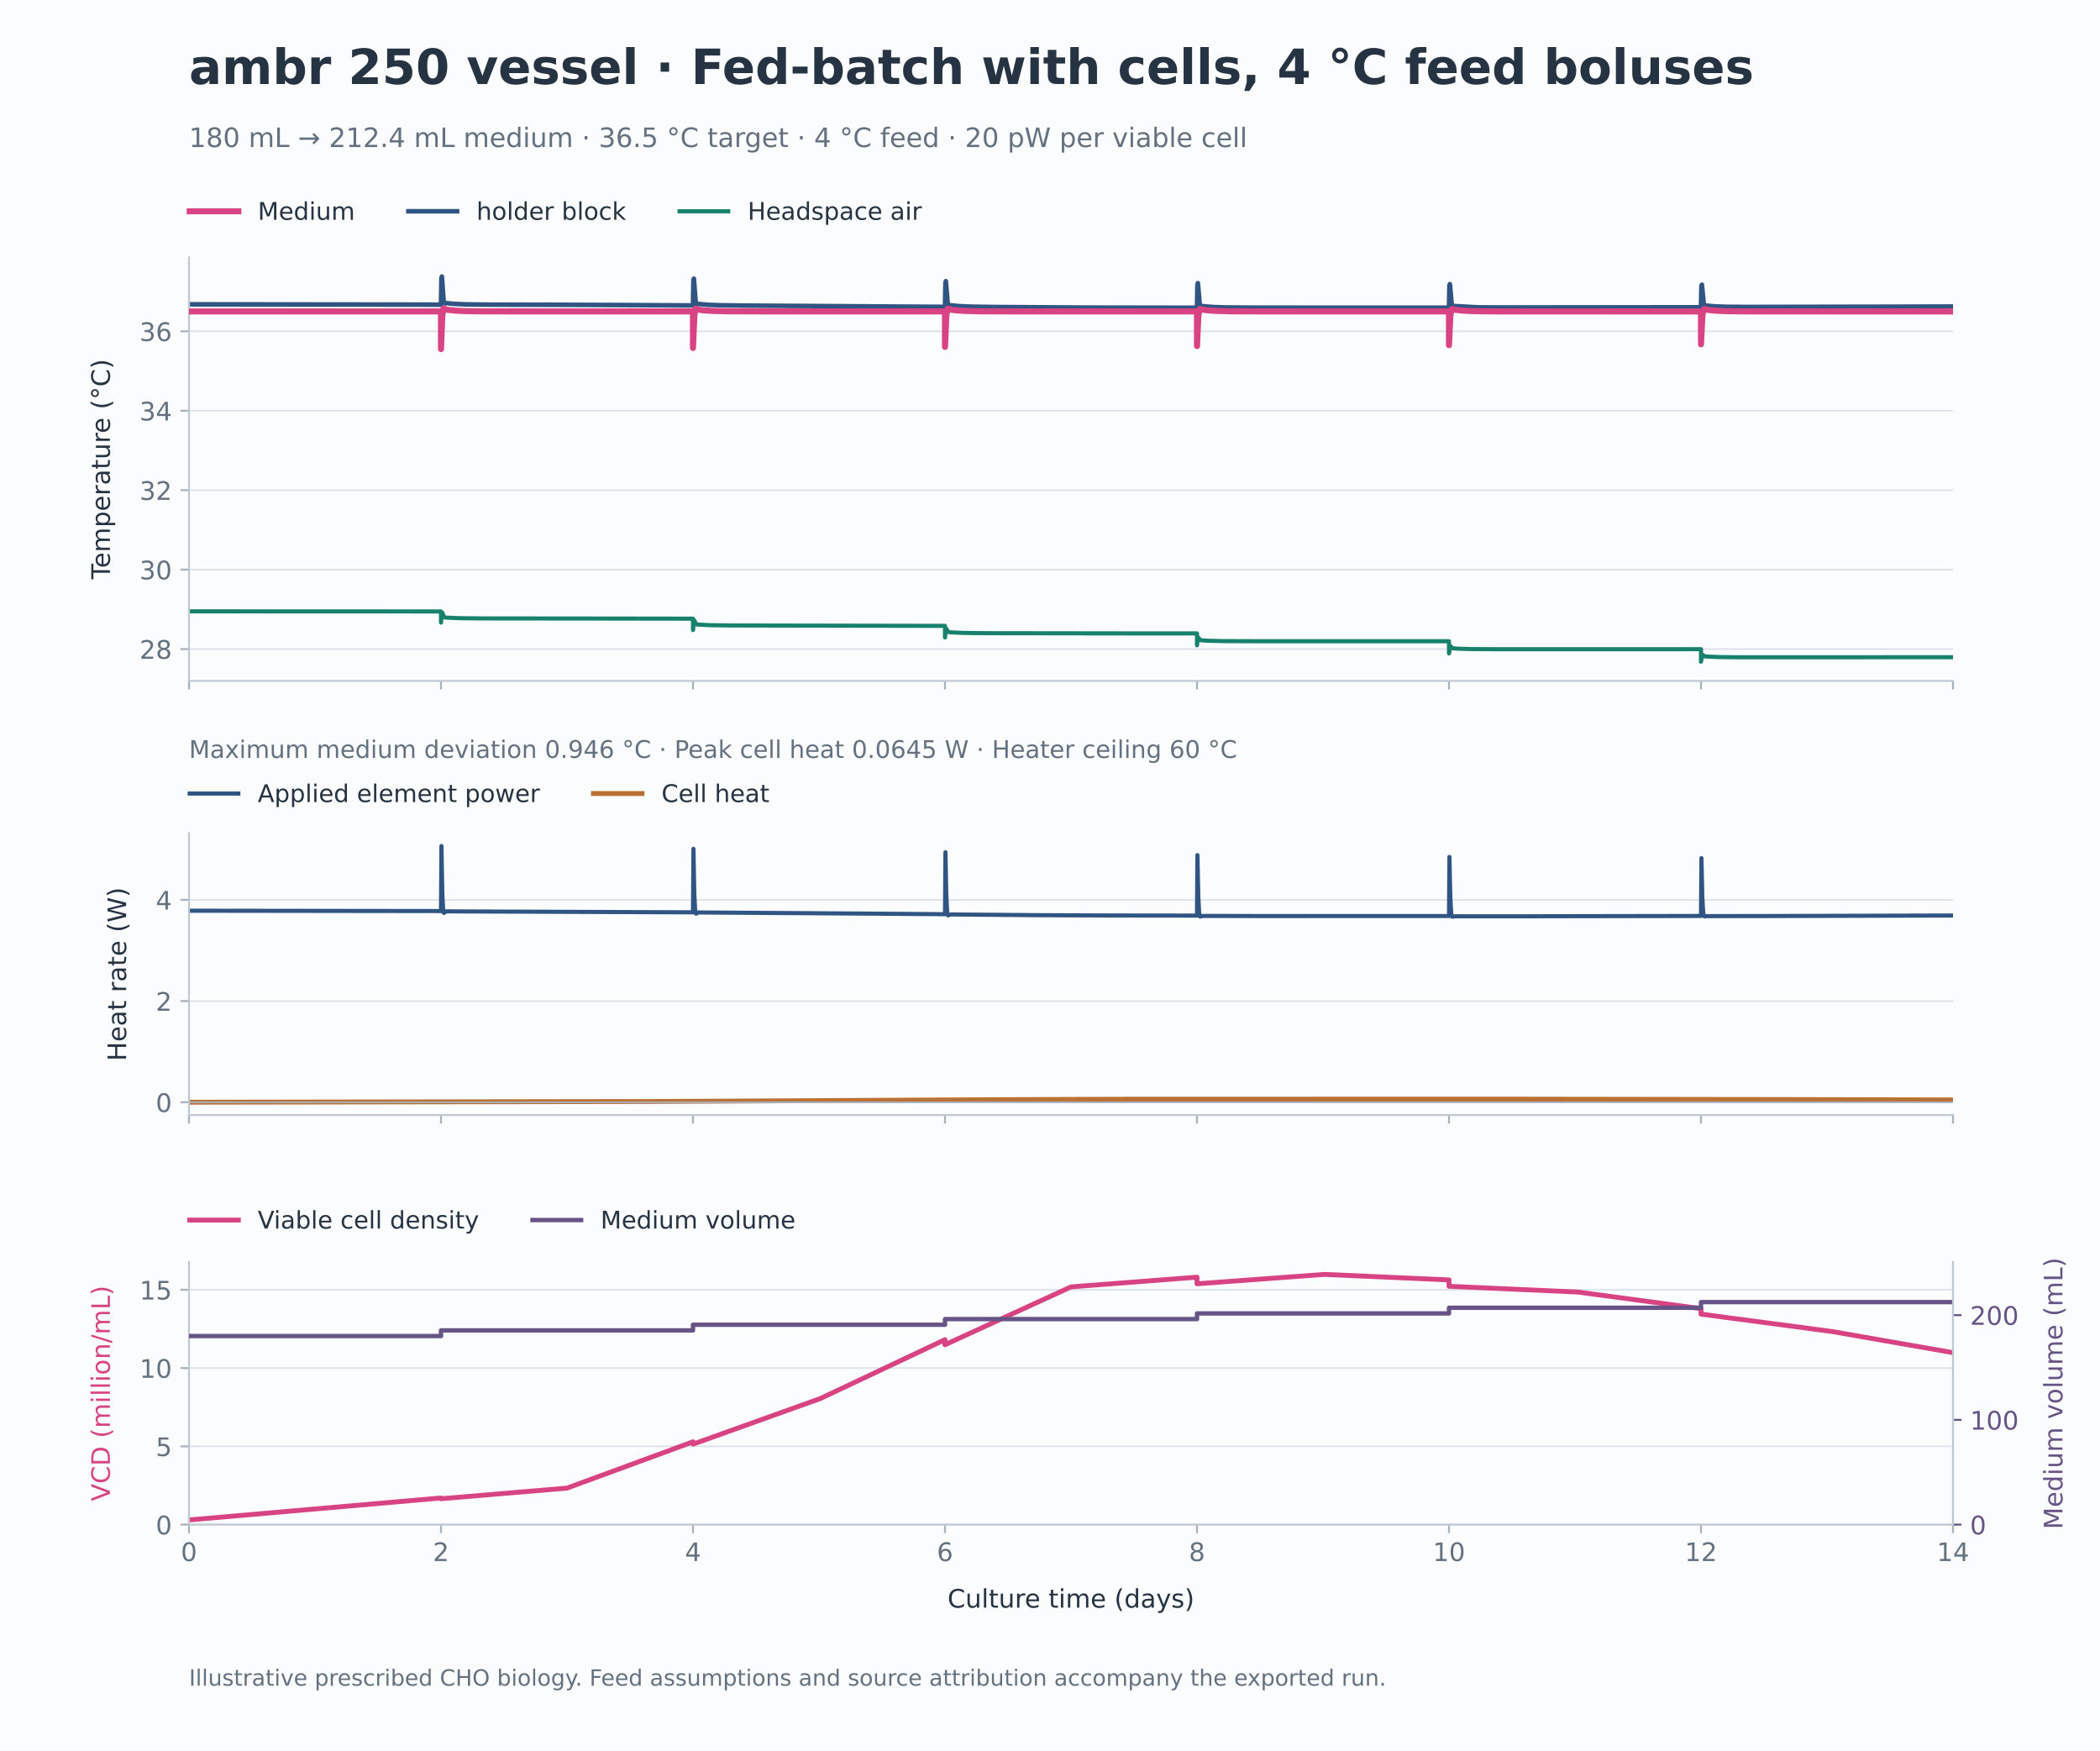
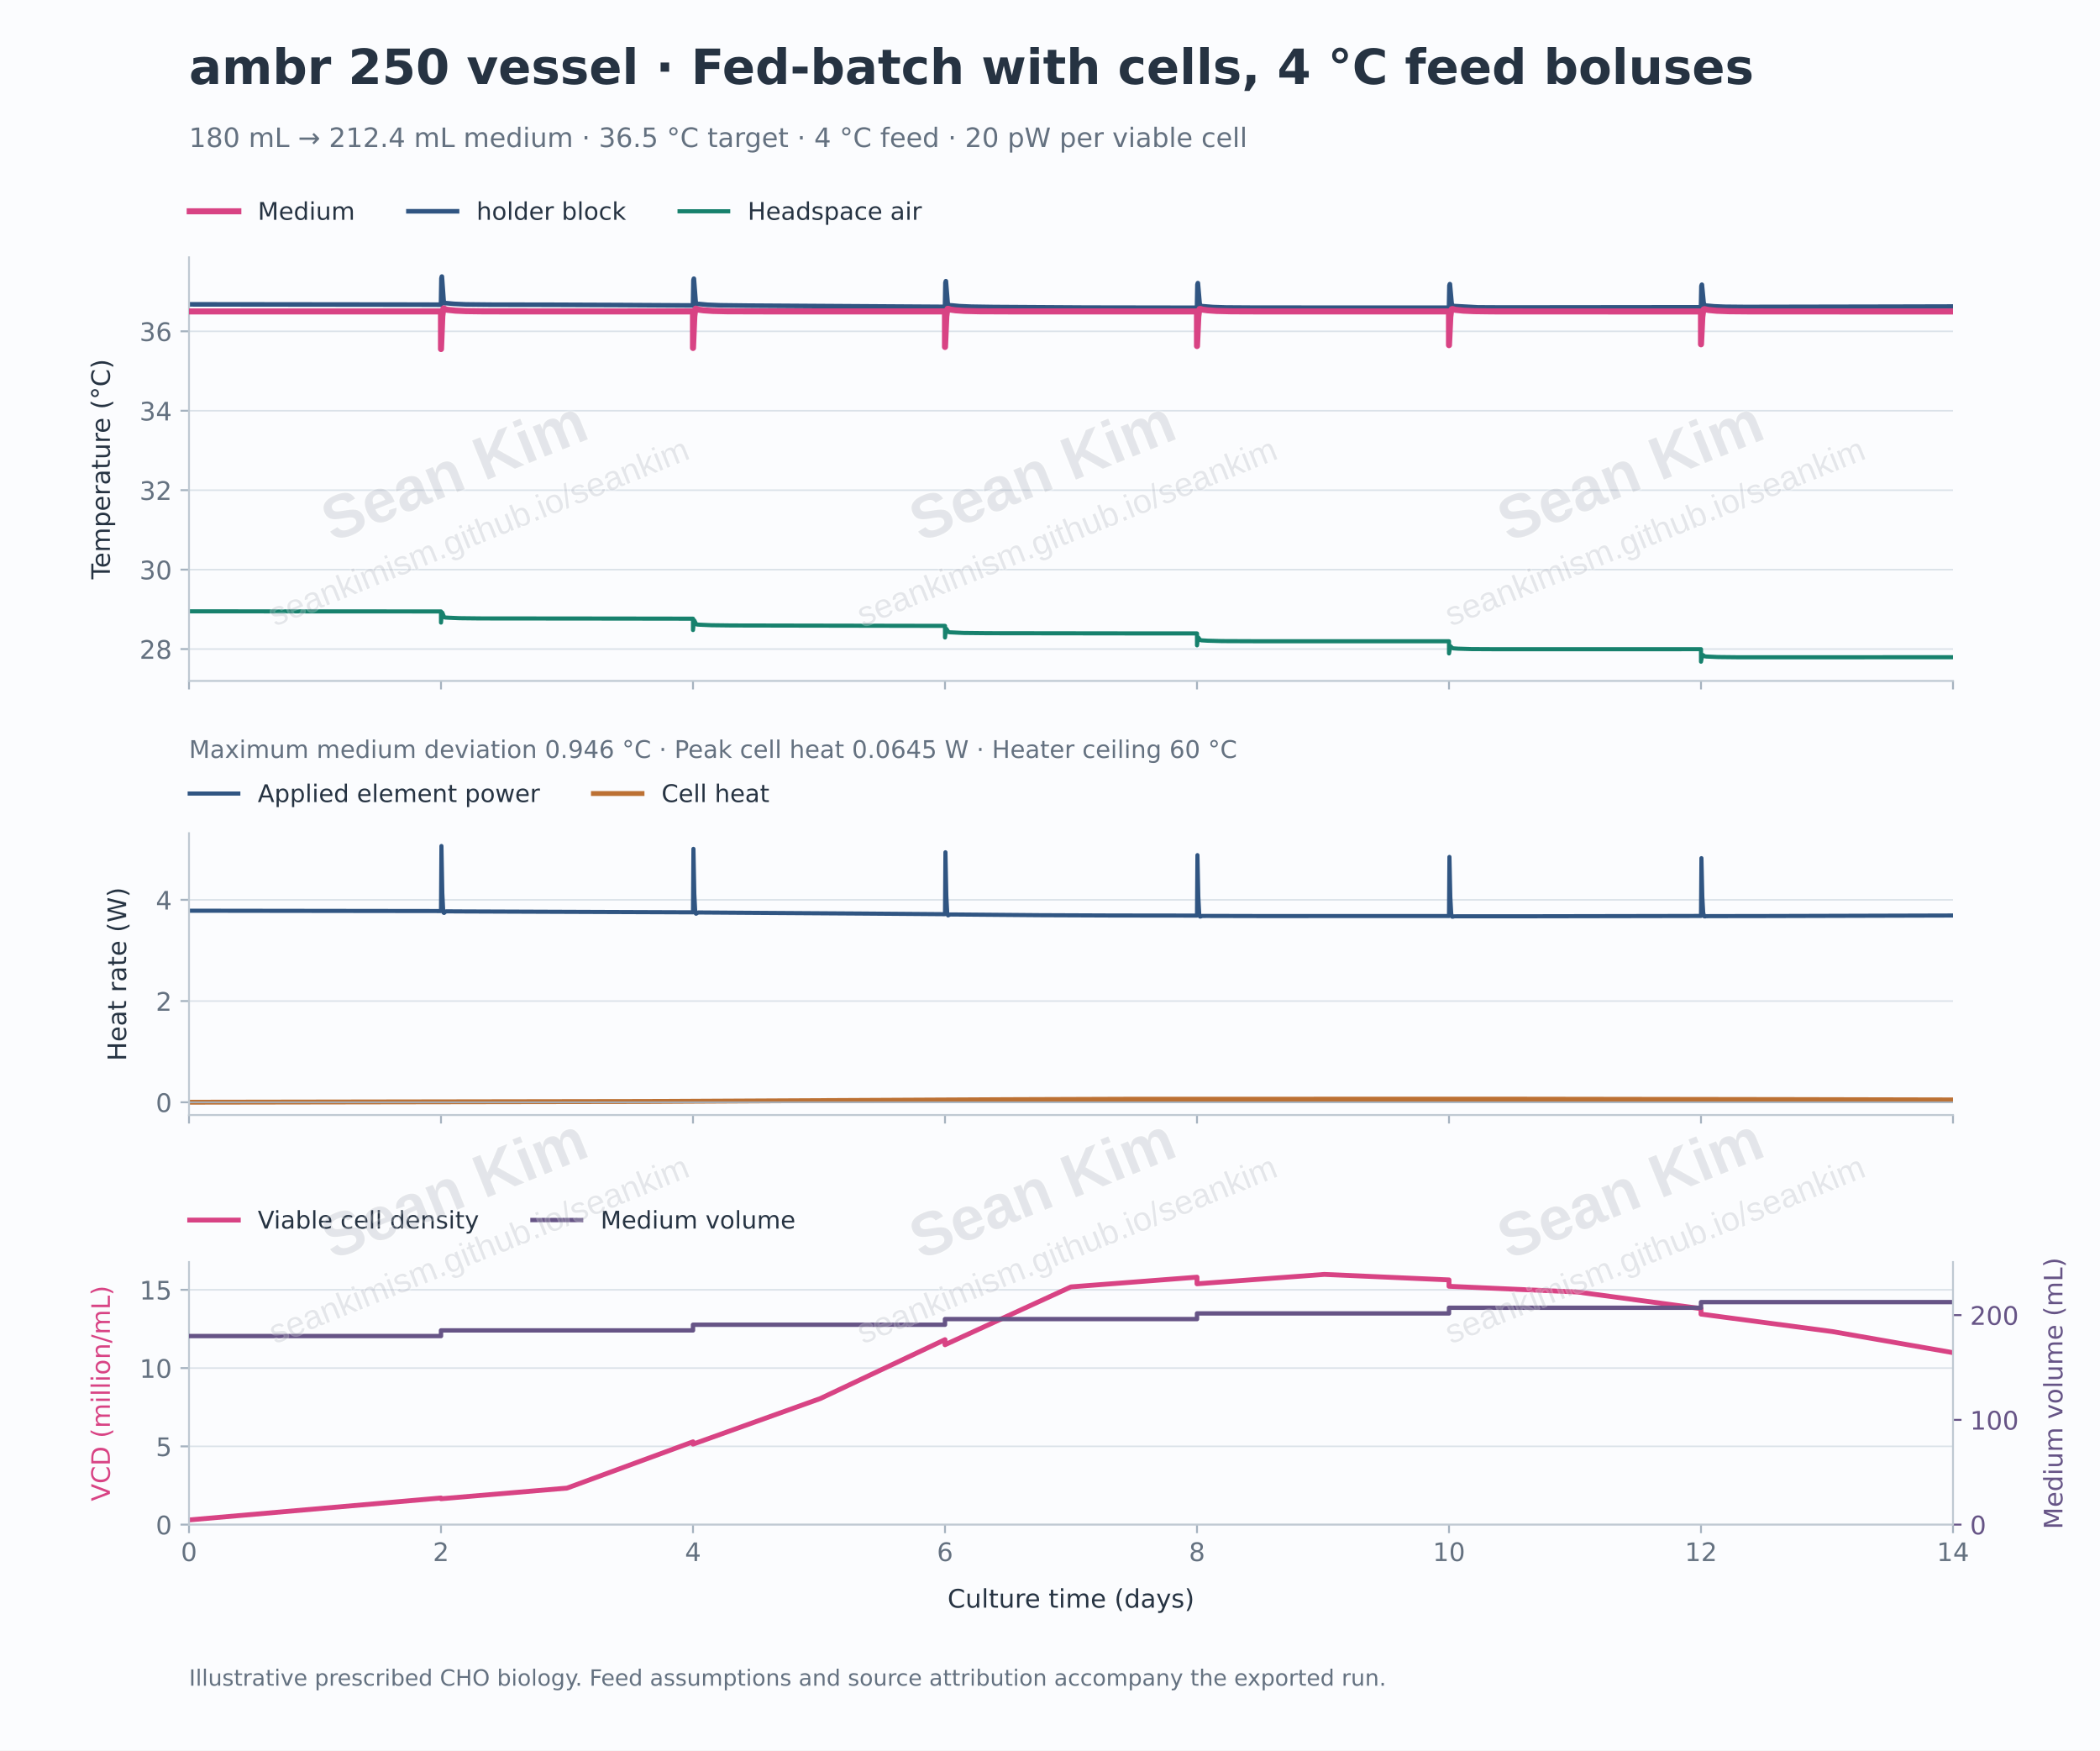
<svg xmlns="http://www.w3.org/2000/svg" xmlns:xlink="http://www.w3.org/1999/xlink" width="864pt" height="720pt" viewBox="0 0 864 720" version="1.1">
  <defs>
    <style type="text/css">*{stroke-linejoin: round; stroke-linecap: butt}</style>
  </defs>
  <g id="figure_1">
    <g id="patch_1">
      <path d="M 0 720  L 864 720  L 864 0  L 0 0  z " style="fill: #fbfcfe" />
    </g>
    <g id="axes_1">
      <g id="patch_2">
        <path d="M 77.76 280.08  L 803.52 280.08  L 803.52 105.84  L 77.76 105.84  z " style="fill: #fbfcfe" />
      </g>
      <g id="matplotlib.axis_1">
        <g id="xtick_1">
          <g id="line2d_1">
            <defs>
              <path id="mb7d44ec802" d="M 0 0  L 0 3.5  " style="stroke: #a5b2bf; stroke-width: 0.8" />
            </defs>
            <g>
              <use xlink:href="#mb7d44ec802" x="77.76" y="280.08" style="fill: #a5b2bf; stroke: #a5b2bf; stroke-width: 0.8" />
            </g>
          </g>
        </g>
        <g id="xtick_2">
          <g id="line2d_2">
            <g>
              <use xlink:href="#mb7d44ec802" x="181.44" y="280.08" style="fill: #a5b2bf; stroke: #a5b2bf; stroke-width: 0.8" />
            </g>
          </g>
        </g>
        <g id="xtick_3">
          <g id="line2d_3">
            <g>
              <use xlink:href="#mb7d44ec802" x="285.12" y="280.08" style="fill: #a5b2bf; stroke: #a5b2bf; stroke-width: 0.8" />
            </g>
          </g>
        </g>
        <g id="xtick_4">
          <g id="line2d_4">
            <g>
              <use xlink:href="#mb7d44ec802" x="388.8" y="280.08" style="fill: #a5b2bf; stroke: #a5b2bf; stroke-width: 0.8" />
            </g>
          </g>
        </g>
        <g id="xtick_5">
          <g id="line2d_5">
            <g>
              <use xlink:href="#mb7d44ec802" x="492.48" y="280.08" style="fill: #a5b2bf; stroke: #a5b2bf; stroke-width: 0.8" />
            </g>
          </g>
        </g>
        <g id="xtick_6">
          <g id="line2d_6">
            <g>
              <use xlink:href="#mb7d44ec802" x="596.16" y="280.08" style="fill: #a5b2bf; stroke: #a5b2bf; stroke-width: 0.8" />
            </g>
          </g>
        </g>
        <g id="xtick_7">
          <g id="line2d_7">
            <g>
              <use xlink:href="#mb7d44ec802" x="699.84" y="280.08" style="fill: #a5b2bf; stroke: #a5b2bf; stroke-width: 0.8" />
            </g>
          </g>
        </g>
        <g id="xtick_8">
          <g id="line2d_8">
            <g>
              <use xlink:href="#mb7d44ec802" x="803.52" y="280.08" style="fill: #a5b2bf; stroke: #a5b2bf; stroke-width: 0.8" />
            </g>
          </g>
        </g>
      </g>
      <g id="matplotlib.axis_2">
        <g id="ytick_1">
          <g id="line2d_9">
            <path d="M 77.76 266.979  L 803.52 266.979  " clip-path="url(#p543eb8b5a4)" style="fill: none; stroke: #dbe2e9; stroke-width: 0.65; stroke-linecap: square" />
          </g>
          <g id="line2d_10">
            <defs>
              <path id="mce66498ef5" d="M 0 0  L -3.5 0  " style="stroke: #a5b2bf; stroke-width: 0.8" />
            </defs>
            <g>
              <use xlink:href="#mce66498ef5" x="77.76" y="266.979" style="fill: #a5b2bf; stroke: #a5b2bf; stroke-width: 0.8" />
            </g>
          </g>
          <g id="text_1">
            <text style="font-size: 10.5px; font-family: 'DejaVu Sans'; text-anchor: end; fill: #647180" x="70.76" y="270.968" transform="rotate(-0 70.76 270.9684)">28</text>
          </g>
        </g>
        <g id="ytick_2">
          <g id="line2d_11">
            <path d="M 77.76 234.303  L 803.52 234.303  " clip-path="url(#p543eb8b5a4)" style="fill: none; stroke: #dbe2e9; stroke-width: 0.65; stroke-linecap: square" />
          </g>
          <g id="line2d_12">
            <g>
              <use xlink:href="#mce66498ef5" x="77.76" y="234.303" style="fill: #a5b2bf; stroke: #a5b2bf; stroke-width: 0.8" />
            </g>
          </g>
          <g id="text_2">
            <text style="font-size: 10.5px; font-family: 'DejaVu Sans'; text-anchor: end; fill: #647180" x="70.76" y="238.292" transform="rotate(-0 70.76 238.2921)">30</text>
          </g>
        </g>
        <g id="ytick_3">
          <g id="line2d_13">
            <path d="M 77.76 201.627  L 803.52 201.627  " clip-path="url(#p543eb8b5a4)" style="fill: none; stroke: #dbe2e9; stroke-width: 0.65; stroke-linecap: square" />
          </g>
          <g id="line2d_14">
            <g>
              <use xlink:href="#mce66498ef5" x="77.76" y="201.627" style="fill: #a5b2bf; stroke: #a5b2bf; stroke-width: 0.8" />
            </g>
          </g>
          <g id="text_3">
            <text style="font-size: 10.5px; font-family: 'DejaVu Sans'; text-anchor: end; fill: #647180" x="70.76" y="205.616" transform="rotate(-0 70.76 205.6158)">32</text>
          </g>
        </g>
        <g id="ytick_4">
          <g id="line2d_15">
            <path d="M 77.76 168.95  L 803.52 168.95  " clip-path="url(#p543eb8b5a4)" style="fill: none; stroke: #dbe2e9; stroke-width: 0.65; stroke-linecap: square" />
          </g>
          <g id="line2d_16">
            <g>
              <use xlink:href="#mce66498ef5" x="77.76" y="168.95" style="fill: #a5b2bf; stroke: #a5b2bf; stroke-width: 0.8" />
            </g>
          </g>
          <g id="text_4">
            <text style="font-size: 10.5px; font-family: 'DejaVu Sans'; text-anchor: end; fill: #647180" x="70.76" y="172.939" transform="rotate(-0 70.76 172.9395)">34</text>
          </g>
        </g>
        <g id="ytick_5">
          <g id="line2d_17">
            <path d="M 77.76 136.274  L 803.52 136.274  " clip-path="url(#p543eb8b5a4)" style="fill: none; stroke: #dbe2e9; stroke-width: 0.65; stroke-linecap: square" />
          </g>
          <g id="line2d_18">
            <g>
              <use xlink:href="#mce66498ef5" x="77.76" y="136.274" style="fill: #a5b2bf; stroke: #a5b2bf; stroke-width: 0.8" />
            </g>
          </g>
          <g id="text_5">
            <text style="font-size: 10.5px; font-family: 'DejaVu Sans'; text-anchor: end; fill: #647180" x="70.76" y="140.263" transform="rotate(-0 70.76 140.2632)">36</text>
          </g>
        </g>
        <g id="text_6">
          <text style="font-size: 10.5px; font-family: 'DejaVu Sans'; text-anchor: middle; fill: #263342" x="45.215" y="192.96" transform="rotate(-90 45.21508 192.96)">Temperature (°C)</text>
        </g>
      </g>
      <g id="line2d_19">
        <path d="M 77.76 125.18  L 171.72 125.291  L 181.443 125.326  L 181.62 114.502  L 181.8 113.76  L 182.52 123.774  L 182.88 124.715  L 183.24 124.741  L 183.6 124.692  L 186.84 124.989  L 191.7 125.203  L 201.96 125.309  L 226.8 125.35  L 254.88 125.461  L 285.123 125.641  L 285.3 115.327  L 285.48 114.639  L 286.2 124.048  L 286.56 124.984  L 286.92 125.05  L 287.82 125.055  L 291.06 125.358  L 296.46 125.574  L 307.8 125.705  L 388.803 126.224  L 388.98 116.314  L 389.16 115.667  L 389.88 124.553  L 390.24 125.488  L 390.6 125.59  L 391.5 125.62  L 394.74 125.93  L 399.6 126.143  L 408.78 126.283  L 447.12 126.52  L 492.483 126.594  L 492.66 117.065  L 492.84 116.456  L 493.56 124.852  L 493.92 125.778  L 494.28 125.911  L 495.72 126.022  L 498.96 126.288  L 504.36 126.465  L 516.78 126.546  L 596.163 126.574  L 596.34 117.446  L 596.52 116.876  L 597.24 124.798  L 597.6 125.713  L 597.96 125.871  L 608.04 126.422  L 618.84 126.481  L 699.843 126.393  L 700.02 117.65  L 700.2 117.119  L 700.92 124.592  L 701.28 125.491  L 701.64 125.671  L 705.24 126.001  L 709.56 126.182  L 718.2 126.264  L 777.6 126.152  L 803.52 126.086  L 803.52 126.086  " clip-path="url(#p543eb8b5a4)" style="fill: none; stroke: #305582; stroke-width: 1.9; stroke-linecap: square" />
      </g>
      <g id="line2d_20">
        <path d="M 77.76 251.46  L 181.44 251.499  L 181.443 256.077  L 181.8 252.144  L 181.98 252.002  L 182.7 253.789  L 183.06 253.992  L 184.68 254.09  L 189 254.273  L 197.64 254.371  L 252.72 254.427  L 285.12 254.477  L 285.123 259.147  L 285.48 255.412  L 285.66 255.201  L 286.38 256.686  L 286.74 256.877  L 287.82 256.954  L 292.68 257.166  L 301.32 257.269  L 328.86 257.325  L 388.8 257.436  L 388.803 262.205  L 389.16 258.911  L 389.34 258.643  L 390.24 259.975  L 390.78 260.081  L 396.36 260.339  L 406.62 260.452  L 471.96 260.539  L 492.48 260.544  L 492.483 265.424  L 492.84 262.548  L 493.02 262.226  L 493.38 262.733  L 493.74 263.182  L 494.28 263.38  L 496.8 263.538  L 502.74 263.698  L 516.78 263.757  L 596.16 263.761  L 596.163 268.765  L 596.7 265.786  L 596.88 265.893  L 597.42 266.499  L 597.96 266.682  L 599.94 266.814  L 605.34 266.979  L 616.68 267.041  L 653.4 267.041  L 699.84 267.02  L 699.843 272.16  L 700.38 269.366  L 700.56 269.389  L 701.28 269.928  L 702 270.044  L 706.86 270.258  L 714.96 270.348  L 752.22 270.35  L 803.52 270.322  L 803.52 270.322  " clip-path="url(#p543eb8b5a4)" style="fill: none; stroke: #17816d; stroke-width: 1.7; stroke-linecap: square" />
      </g>
      <g id="line2d_21">
        <path d="M 77.76 128.105  L 803.52 128.105  " clip-path="url(#p543eb8b5a4)" style="fill: none; stroke-dasharray: 4.5,3.6; stroke-dashoffset: 0; stroke: #263342; stroke-opacity: 0.65; stroke-width: 0.9" />
      </g>
      <g id="patch_3">
        <path d="M 77.76 280.08  L 77.76 105.84  " style="fill: none; stroke: #bfc9d2; stroke-width: 0.8; stroke-linejoin: miter; stroke-linecap: square" />
      </g>
      <g id="patch_4">
        <path d="M 77.76 280.08  L 803.52 280.08  " style="fill: none; stroke: #bfc9d2; stroke-width: 0.8; stroke-linejoin: miter; stroke-linecap: square" />
      </g>
      <g id="line2d_22">
        <path d="M 77.76 128.105  L 181.437 128.102  L 181.44 143.569  L 181.443 143.425  L 181.98 130.046  L 182.34 127.118  L 182.52 126.844  L 182.88 126.989  L 183.42 127.29  L 184.14 127.432  L 187.38 127.775  L 191.7 127.977  L 199.26 128.079  L 221.4 128.102  L 285.117 128.093  L 285.12 143.123  L 285.123 142.984  L 285.66 130.137  L 286.02 127.262  L 286.2 126.955  L 286.56 127.035  L 287.28 127.352  L 289.44 127.639  L 293.22 127.899  L 299.16 128.043  L 316.98 128.093  L 388.797 128.09  L 388.8 142.706  L 388.803 142.571  L 389.34 130.188  L 389.7 127.355  L 389.88 127.02  L 390.24 127.045  L 390.96 127.332  L 393.12 127.629  L 396.9 127.892  L 402.84 128.038  L 415.8 128.089  L 492.477 128.103  L 492.48 142.326  L 492.483 142.195  L 493.02 130.248  L 493.38 127.458  L 493.56 127.098  L 493.92 127.071  L 494.64 127.33  L 496.8 127.634  L 500.58 127.902  L 506.52 128.049  L 519.48 128.1  L 596.157 128.107  L 596.16 141.958  L 596.163 141.832  L 596.7 130.312  L 597.06 127.569  L 597.24 127.188  L 597.6 127.11  L 598.86 127.438  L 602.1 127.783  L 606.42 127.984  L 613.98 128.084  L 636.12 128.107  L 699.837 128.11  L 699.84 141.608  L 699.843 141.487  L 700.38 130.373  L 700.74 127.675  L 700.92 127.275  L 701.28 127.151  L 703.08 127.523  L 706.32 127.827  L 711.18 128.015  L 719.82 128.095  L 761.4 128.11  L 803.52 128.11  L 803.52 128.11  " clip-path="url(#p543eb8b5a4)" style="fill: none; stroke: #d84384; stroke-width: 2.5; stroke-linecap: square" />
      </g>
      <g id="legend_1">
        <g id="line2d_23">
          <path d="M 78.051 86.904  L 88.051 86.904  L 98.051 86.904  " style="fill: none; stroke: #d84384; stroke-width: 2.5; stroke-linecap: square" />
        </g>
        <g id="text_7">
          <text style="font-size: 10px; font-family: 'DejaVu Sans'; text-anchor: start; fill: #263342" x="106.051" y="90.404" transform="rotate(-0 106.0509 90.40431)">Medium</text>
        </g>
        <g id="line2d_24">
          <path d="M 168.037 86.904  L 178.037 86.904  L 188.037 86.904  " style="fill: none; stroke: #305582; stroke-width: 1.9; stroke-linecap: square" />
        </g>
        <g id="text_8">
          <text style="font-size: 10px; font-family: 'DejaVu Sans'; text-anchor: start; fill: #263342" x="196.037" y="90.404" transform="rotate(-0 196.0368 90.40431)">holder block</text>
        </g>
        <g id="line2d_25">
          <path d="M 279.596 86.904  L 289.596 86.904  L 299.596 86.904  " style="fill: none; stroke: #17816d; stroke-width: 1.7; stroke-linecap: square" />
        </g>
        <g id="text_9">
          <text style="font-size: 10px; font-family: 'DejaVu Sans'; text-anchor: start; fill: #263342" x="307.596" y="90.404" transform="rotate(-0 307.5962 90.40431)">Headspace air</text>
        </g>
      </g>
    </g>
    <g id="axes_2">
      <g id="patch_5">
        <path d="M 77.76 458.64  L 803.52 458.64  L 803.52 342.72  L 77.76 342.72  z " style="fill: #fbfcfe" />
      </g>
      <g id="matplotlib.axis_3">
        <g id="xtick_9">
          <g id="line2d_26">
            <g>
              <use xlink:href="#mb7d44ec802" x="77.76" y="458.64" style="fill: #a5b2bf; stroke: #a5b2bf; stroke-width: 0.8" />
            </g>
          </g>
        </g>
        <g id="xtick_10">
          <g id="line2d_27">
            <g>
              <use xlink:href="#mb7d44ec802" x="181.44" y="458.64" style="fill: #a5b2bf; stroke: #a5b2bf; stroke-width: 0.8" />
            </g>
          </g>
        </g>
        <g id="xtick_11">
          <g id="line2d_28">
            <g>
              <use xlink:href="#mb7d44ec802" x="285.12" y="458.64" style="fill: #a5b2bf; stroke: #a5b2bf; stroke-width: 0.8" />
            </g>
          </g>
        </g>
        <g id="xtick_12">
          <g id="line2d_29">
            <g>
              <use xlink:href="#mb7d44ec802" x="388.8" y="458.64" style="fill: #a5b2bf; stroke: #a5b2bf; stroke-width: 0.8" />
            </g>
          </g>
        </g>
        <g id="xtick_13">
          <g id="line2d_30">
            <g>
              <use xlink:href="#mb7d44ec802" x="492.48" y="458.64" style="fill: #a5b2bf; stroke: #a5b2bf; stroke-width: 0.8" />
            </g>
          </g>
        </g>
        <g id="xtick_14">
          <g id="line2d_31">
            <g>
              <use xlink:href="#mb7d44ec802" x="596.16" y="458.64" style="fill: #a5b2bf; stroke: #a5b2bf; stroke-width: 0.8" />
            </g>
          </g>
        </g>
        <g id="xtick_15">
          <g id="line2d_32">
            <g>
              <use xlink:href="#mb7d44ec802" x="699.84" y="458.64" style="fill: #a5b2bf; stroke: #a5b2bf; stroke-width: 0.8" />
            </g>
          </g>
        </g>
        <g id="xtick_16">
          <g id="line2d_33">
            <g>
              <use xlink:href="#mb7d44ec802" x="803.52" y="458.64" style="fill: #a5b2bf; stroke: #a5b2bf; stroke-width: 0.8" />
            </g>
          </g>
        </g>
      </g>
      <g id="matplotlib.axis_4">
        <g id="ytick_6">
          <g id="line2d_34">
            <path d="M 77.76 453.393  L 803.52 453.393  " clip-path="url(#pef52375710)" style="fill: none; stroke: #dbe2e9; stroke-width: 0.65; stroke-linecap: square" />
          </g>
          <g id="line2d_35">
            <g>
              <use xlink:href="#mce66498ef5" x="77.76" y="453.393" style="fill: #a5b2bf; stroke: #a5b2bf; stroke-width: 0.8" />
            </g>
          </g>
          <g id="text_10">
            <text style="font-size: 10.5px; font-family: 'DejaVu Sans'; text-anchor: end; fill: #647180" x="70.76" y="457.383" transform="rotate(-0 70.76 457.3826)">0</text>
          </g>
        </g>
        <g id="ytick_7">
          <g id="line2d_36">
            <path d="M 77.76 411.762  L 803.52 411.762  " clip-path="url(#pef52375710)" style="fill: none; stroke: #dbe2e9; stroke-width: 0.65; stroke-linecap: square" />
          </g>
          <g id="line2d_37">
            <g>
              <use xlink:href="#mce66498ef5" x="77.76" y="411.762" style="fill: #a5b2bf; stroke: #a5b2bf; stroke-width: 0.8" />
            </g>
          </g>
          <g id="text_11">
            <text style="font-size: 10.5px; font-family: 'DejaVu Sans'; text-anchor: end; fill: #647180" x="70.76" y="415.751" transform="rotate(-0 70.76 415.7512)">2</text>
          </g>
        </g>
        <g id="ytick_8">
          <g id="line2d_38">
            <path d="M 77.76 370.131  L 803.52 370.131  " clip-path="url(#pef52375710)" style="fill: none; stroke: #dbe2e9; stroke-width: 0.65; stroke-linecap: square" />
          </g>
          <g id="line2d_39">
            <g>
              <use xlink:href="#mce66498ef5" x="77.76" y="370.131" style="fill: #a5b2bf; stroke: #a5b2bf; stroke-width: 0.8" />
            </g>
          </g>
          <g id="text_12">
            <text style="font-size: 10.5px; font-family: 'DejaVu Sans'; text-anchor: end; fill: #647180" x="70.76" y="374.12" transform="rotate(-0 70.76 374.1199)">4</text>
          </g>
        </g>
        <g id="text_13">
          <text style="font-size: 10.5px; font-family: 'DejaVu Sans'; text-anchor: middle; fill: #263342" x="51.896" y="400.68" transform="rotate(-90 51.8957 400.68)">Heat rate (W)</text>
        </g>
      </g>
      <g id="line2d_40">
        <path d="M 77.76 374.6  L 160.38 374.71  L 181.443 374.739  L 181.62 347.989  L 181.98 367.306  L 182.34 374.571  L 182.52 375.41  L 182.7 375.509  L 183.42 374.895  L 183.6 374.852  L 188.46 374.887  L 285.123 375.266  L 285.3 349.163  L 285.66 367.658  L 286.02 374.756  L 286.2 375.653  L 286.38 375.83  L 287.28 375.316  L 289.98 375.337  L 313.2 375.497  L 353.7 375.763  L 388.803 376.034  L 388.98 350.564  L 389.34 368.357  L 389.7 375.32  L 389.88 376.273  L 390.06 376.521  L 390.42 376.357  L 390.96 376.138  L 393.66 376.157  L 427.68 376.44  L 457.92 376.565  L 492.483 376.609  L 492.66 351.742  L 493.02 368.869  L 493.38 375.699  L 493.56 376.7  L 493.74 377.008  L 494.1 376.933  L 494.64 376.746  L 496.8 376.738  L 517.32 376.788  L 596.163 376.783  L 596.34 352.483  L 596.7 368.955  L 597.06 375.639  L 597.24 376.681  L 597.42 377.046  L 597.78 377.054  L 598.32 376.902  L 601.02 376.887  L 629.1 376.885  L 690.12 376.775  L 699.843 376.752  L 700.02 352.989  L 700.38 368.836  L 700.74 375.376  L 701.1 376.867  L 701.46 376.958  L 702 376.842  L 704.16 376.819  L 725.22 376.79  L 803.52 376.569  L 803.52 376.569  " clip-path="url(#pef52375710)" style="fill: none; stroke: #305582; stroke-width: 1.7; stroke-linecap: square" />
      </g>
      <g id="line2d_41">
        <path d="M 77.76 453.371  L 265.68 453.071  L 414.72 452.304  L 463.32 452.131  L 615.6 452.093  L 738.18 452.273  L 803.52 452.422  L 803.52 452.422  " clip-path="url(#pef52375710)" style="fill: none; stroke: #bc7134; stroke-width: 2; stroke-linecap: square" />
      </g>
      <g id="line2d_42">
        <path d="M 77.76 453.393  L 803.52 453.393  " clip-path="url(#pef52375710)" style="fill: none; stroke: #a5b2bf; stroke-width: 0.65; stroke-linecap: square" />
      </g>
      <g id="patch_6">
        <path d="M 77.76 458.64  L 77.76 342.72  " style="fill: none; stroke: #bfc9d2; stroke-width: 0.8; stroke-linejoin: miter; stroke-linecap: square" />
      </g>
      <g id="patch_7">
        <path d="M 77.76 458.64  L 803.52 458.64  " style="fill: none; stroke: #bfc9d2; stroke-width: 0.8; stroke-linejoin: miter; stroke-linecap: square" />
      </g>
      <g id="legend_2">
        <g id="line2d_43">
          <path d="M 78.051 326.402  L 88.051 326.402  L 98.051 326.402  " style="fill: none; stroke: #305582; stroke-width: 1.7; stroke-linecap: square" />
        </g>
        <g id="text_14">
          <text style="font-size: 10px; font-family: 'DejaVu Sans'; text-anchor: start; fill: #263342" x="106.051" y="329.902" transform="rotate(-0 106.0509 329.9015)">Applied element power</text>
        </g>
        <g id="line2d_44">
          <path d="M 244.148 326.402  L 254.148 326.402  L 264.148 326.402  " style="fill: none; stroke: #bc7134; stroke-width: 2; stroke-linecap: square" />
        </g>
        <g id="text_15">
          <text style="font-size: 10px; font-family: 'DejaVu Sans'; text-anchor: start; fill: #263342" x="272.148" y="329.902" transform="rotate(-0 272.1478 329.9015)">Cell heat</text>
        </g>
      </g>
    </g>
    <g id="axes_3">
      <g id="patch_8">
        <path d="M 77.76 627.12  L 803.52 627.12  L 803.52 519.12  L 77.76 519.12  z " style="fill: #fbfcfe" />
      </g>
      <g id="matplotlib.axis_5">
        <g id="xtick_17">
          <g id="line2d_45">
            <g>
              <use xlink:href="#mb7d44ec802" x="77.76" y="627.12" style="fill: #a5b2bf; stroke: #a5b2bf; stroke-width: 0.8" />
            </g>
          </g>
          <g id="text_16">
            <text style="font-size: 10.5px; font-family: 'DejaVu Sans'; text-anchor: middle; fill: #647180" x="77.76" y="642.098" transform="rotate(-0 77.76 642.0984)">0</text>
          </g>
        </g>
        <g id="xtick_18">
          <g id="line2d_46">
            <g>
              <use xlink:href="#mb7d44ec802" x="181.44" y="627.12" style="fill: #a5b2bf; stroke: #a5b2bf; stroke-width: 0.8" />
            </g>
          </g>
          <g id="text_17">
            <text style="font-size: 10.5px; font-family: 'DejaVu Sans'; text-anchor: middle; fill: #647180" x="181.44" y="642.098" transform="rotate(-0 181.44 642.0984)">2</text>
          </g>
        </g>
        <g id="xtick_19">
          <g id="line2d_47">
            <g>
              <use xlink:href="#mb7d44ec802" x="285.12" y="627.12" style="fill: #a5b2bf; stroke: #a5b2bf; stroke-width: 0.8" />
            </g>
          </g>
          <g id="text_18">
            <text style="font-size: 10.5px; font-family: 'DejaVu Sans'; text-anchor: middle; fill: #647180" x="285.12" y="642.098" transform="rotate(-0 285.12 642.0984)">4</text>
          </g>
        </g>
        <g id="xtick_20">
          <g id="line2d_48">
            <g>
              <use xlink:href="#mb7d44ec802" x="388.8" y="627.12" style="fill: #a5b2bf; stroke: #a5b2bf; stroke-width: 0.8" />
            </g>
          </g>
          <g id="text_19">
            <text style="font-size: 10.5px; font-family: 'DejaVu Sans'; text-anchor: middle; fill: #647180" x="388.8" y="642.098" transform="rotate(-0 388.8 642.0984)">6</text>
          </g>
        </g>
        <g id="xtick_21">
          <g id="line2d_49">
            <g>
              <use xlink:href="#mb7d44ec802" x="492.48" y="627.12" style="fill: #a5b2bf; stroke: #a5b2bf; stroke-width: 0.8" />
            </g>
          </g>
          <g id="text_20">
            <text style="font-size: 10.5px; font-family: 'DejaVu Sans'; text-anchor: middle; fill: #647180" x="492.48" y="642.098" transform="rotate(-0 492.48 642.0984)">8</text>
          </g>
        </g>
        <g id="xtick_22">
          <g id="line2d_50">
            <g>
              <use xlink:href="#mb7d44ec802" x="596.16" y="627.12" style="fill: #a5b2bf; stroke: #a5b2bf; stroke-width: 0.8" />
            </g>
          </g>
          <g id="text_21">
            <text style="font-size: 10.5px; font-family: 'DejaVu Sans'; text-anchor: middle; fill: #647180" x="596.16" y="642.098" transform="rotate(-0 596.16 642.0984)">10</text>
          </g>
        </g>
        <g id="xtick_23">
          <g id="line2d_51">
            <g>
              <use xlink:href="#mb7d44ec802" x="699.84" y="627.12" style="fill: #a5b2bf; stroke: #a5b2bf; stroke-width: 0.8" />
            </g>
          </g>
          <g id="text_22">
            <text style="font-size: 10.5px; font-family: 'DejaVu Sans'; text-anchor: middle; fill: #647180" x="699.84" y="642.098" transform="rotate(-0 699.84 642.0984)">12</text>
          </g>
        </g>
        <g id="xtick_24">
          <g id="line2d_52">
            <g>
              <use xlink:href="#mb7d44ec802" x="803.52" y="627.12" style="fill: #a5b2bf; stroke: #a5b2bf; stroke-width: 0.8" />
            </g>
          </g>
          <g id="text_23">
            <text style="font-size: 10.5px; font-family: 'DejaVu Sans'; text-anchor: middle; fill: #647180" x="803.52" y="642.098" transform="rotate(-0 803.52 642.0984)">14</text>
          </g>
        </g>
        <g id="text_24">
          <text style="font-size: 10.5px; font-family: 'DejaVu Sans'; text-anchor: middle; fill: #263342" x="440.64" y="661.26" transform="rotate(-0 440.64 661.2604)">Culture time (days)</text>
        </g>
      </g>
      <g id="matplotlib.axis_6">
        <g id="ytick_9">
          <g id="line2d_53">
            <path d="M 77.76 627.12  L 803.52 627.12  " clip-path="url(#pe3a1b3bf96)" style="fill: none; stroke: #dbe2e9; stroke-width: 0.65; stroke-linecap: square" />
          </g>
          <g id="line2d_54">
            <g>
              <use xlink:href="#mce66498ef5" x="77.76" y="627.12" style="fill: #a5b2bf; stroke: #a5b2bf; stroke-width: 0.8" />
            </g>
          </g>
          <g id="text_25">
            <text style="font-size: 10.5px; font-family: 'DejaVu Sans'; text-anchor: end; fill: #647180" x="70.76" y="631.109" transform="rotate(-0 70.76 631.1092)">0</text>
          </g>
        </g>
        <g id="ytick_10">
          <g id="line2d_55">
            <path d="M 77.76 594.923  L 803.52 594.923  " clip-path="url(#pe3a1b3bf96)" style="fill: none; stroke: #dbe2e9; stroke-width: 0.65; stroke-linecap: square" />
          </g>
          <g id="line2d_56">
            <g>
              <use xlink:href="#mce66498ef5" x="77.76" y="594.923" style="fill: #a5b2bf; stroke: #a5b2bf; stroke-width: 0.8" />
            </g>
          </g>
          <g id="text_26">
            <text style="font-size: 10.5px; font-family: 'DejaVu Sans'; text-anchor: end; fill: #647180" x="70.76" y="598.912" transform="rotate(-0 70.76 598.912)">5</text>
          </g>
        </g>
        <g id="ytick_11">
          <g id="line2d_57">
            <path d="M 77.76 562.726  L 803.52 562.726  " clip-path="url(#pe3a1b3bf96)" style="fill: none; stroke: #dbe2e9; stroke-width: 0.65; stroke-linecap: square" />
          </g>
          <g id="line2d_58">
            <g>
              <use xlink:href="#mce66498ef5" x="77.76" y="562.726" style="fill: #a5b2bf; stroke: #a5b2bf; stroke-width: 0.8" />
            </g>
          </g>
          <g id="text_27">
            <text style="font-size: 10.5px; font-family: 'DejaVu Sans'; text-anchor: end; fill: #647180" x="70.76" y="566.715" transform="rotate(-0 70.76 566.7148)">10</text>
          </g>
        </g>
        <g id="ytick_12">
          <g id="line2d_59">
            <path d="M 77.76 530.528  L 803.52 530.528  " clip-path="url(#pe3a1b3bf96)" style="fill: none; stroke: #dbe2e9; stroke-width: 0.65; stroke-linecap: square" />
          </g>
          <g id="line2d_60">
            <g>
              <use xlink:href="#mce66498ef5" x="77.76" y="530.528" style="fill: #a5b2bf; stroke: #a5b2bf; stroke-width: 0.8" />
            </g>
          </g>
          <g id="text_28">
            <text style="font-size: 10.5px; font-family: 'DejaVu Sans'; text-anchor: end; fill: #647180" x="70.76" y="534.518" transform="rotate(-0 70.76 534.5175)">15</text>
          </g>
        </g>
        <g id="text_29">
          <text style="font-size: 10.5px; font-family: 'DejaVu Sans'; text-anchor: middle; fill: #d84384" x="45.215" y="573.12" transform="rotate(-90 45.21508 573.12)">VCD (million/mL)</text>
        </g>
      </g>
      <g id="line2d_61">
        <path d="M 77.76 625.188  L 181.437 616.157  L 181.44 616.476  L 181.443 616.475  L 233.28 612.091  L 285.117 593.051  L 285.12 594.014  L 285.123 594.013  L 337.5 575.257  L 388.797 551.038  L 388.8 553.13  L 388.803 553.129  L 440.64 529.328  L 492.477 525.333  L 492.48 528.059  L 492.483 528.059  L 544.86 524.195  L 596.157 526.454  L 596.163 529.08  L 649.08 531.449  L 699.837 538.273  L 699.843 540.532  L 753.84 547.701  L 803.52 556.381  L 803.52 556.381  " clip-path="url(#pe3a1b3bf96)" style="fill: none; stroke: #d84384; stroke-width: 2; stroke-linecap: square" />
      </g>
      <g id="patch_9">
        <path d="M 77.76 627.12  L 77.76 519.12  " style="fill: none; stroke: #bfc9d2; stroke-width: 0.8; stroke-linejoin: miter; stroke-linecap: square" />
      </g>
      <g id="patch_10">
        <path d="M 77.76 627.12  L 803.52 627.12  " style="fill: none; stroke: #bfc9d2; stroke-width: 0.8; stroke-linejoin: miter; stroke-linecap: square" />
      </g>
      <g id="legend_3">
        <g id="line2d_62">
          <path d="M 78.051 501.84  L 88.051 501.84  L 98.051 501.84  " style="fill: none; stroke: #d84384; stroke-width: 2; stroke-linecap: square" />
        </g>
        <g id="text_30">
          <text style="font-size: 10px; font-family: 'DejaVu Sans'; text-anchor: start; fill: #263342" x="106.051" y="505.34" transform="rotate(-0 106.0509 505.3403)">Viable cell density</text>
        </g>
        <g id="line2d_63">
          <path d="M 219.082 501.84  L 229.082 501.84  L 229.082 501.84  L 239.082 501.84  L 239.082 501.84  " style="fill: none; stroke: #665486; stroke-width: 1.8; stroke-linecap: square" />
        </g>
        <g id="text_31">
          <text style="font-size: 10px; font-family: 'DejaVu Sans'; text-anchor: start; fill: #263342" x="247.082" y="505.34" transform="rotate(-0 247.0821 505.3403)">Medium volume</text>
        </g>
      </g>
    </g>
    <g id="axes_4">
      <g id="matplotlib.axis_7">
        <g id="ytick_13">
          <g id="line2d_64">
            <defs>
              <path id="m13a840d98b" d="M 0 0  L 3.5 0  " style="stroke: #665486; stroke-width: 0.8" />
            </defs>
            <g>
              <use xlink:href="#m13a840d98b" x="803.52" y="627.12" style="fill: #665486; stroke: #665486; stroke-width: 0.8" />
            </g>
          </g>
          <g id="text_32">
            <text style="font-size: 10.5px; font-family: 'DejaVu Sans'; text-anchor: start; fill: #665486" x="810.52" y="631.109" transform="rotate(-0 810.52 631.1092)">0</text>
          </g>
        </g>
        <g id="ytick_14">
          <g id="line2d_65">
            <g>
              <use xlink:href="#m13a840d98b" x="803.52" y="584.029" style="fill: #665486; stroke: #665486; stroke-width: 0.8" />
            </g>
          </g>
          <g id="text_33">
            <text style="font-size: 10.5px; font-family: 'DejaVu Sans'; text-anchor: start; fill: #665486" x="810.52" y="588.018" transform="rotate(-0 810.52 588.0181)">100</text>
          </g>
        </g>
        <g id="ytick_15">
          <g id="line2d_66">
            <g>
              <use xlink:href="#m13a840d98b" x="803.52" y="540.938" style="fill: #665486; stroke: #665486; stroke-width: 0.8" />
            </g>
          </g>
          <g id="text_34">
            <text style="font-size: 10.5px; font-family: 'DejaVu Sans'; text-anchor: start; fill: #665486" x="810.52" y="544.927" transform="rotate(-0 810.52 544.927)">200</text>
          </g>
        </g>
        <g id="text_35">
          <text style="font-size: 10.5px; font-family: 'DejaVu Sans'; text-anchor: middle; fill: #665486" x="848.54" y="573.12" transform="rotate(-90 848.5402 573.12)">Medium volume (mL)</text>
        </g>
      </g>
      <g id="line2d_67">
        <path d="M 77.76 549.556  L 181.44 549.556  L 181.44 547.229  L 181.443 547.229  L 285.12 547.229  L 285.12 544.902  L 285.123 544.902  L 388.8 544.902  L 388.8 542.575  L 388.803 542.575  L 492.48 542.575  L 492.48 540.248  L 492.483 540.248  L 596.16 540.248  L 596.16 537.921  L 596.163 537.921  L 699.84 537.921  L 699.84 535.595  L 699.843 535.595  L 803.52 535.595  L 803.52 535.595  " clip-path="url(#pe3a1b3bf96)" style="fill: none; stroke: #665486; stroke-width: 1.8; stroke-linecap: square" />
      </g>
      <g id="patch_11">
        <path d="M 803.52 627.12  L 803.52 519.12  " style="fill: none; stroke: #bfc9d2; stroke-width: 0.8; stroke-linejoin: miter; stroke-linecap: square" />
      </g>
    </g>
    <g id="text_36">
      <text style="font-weight: 700; font-size: 20px; font-family: 'DejaVu Sans'; text-anchor: start; fill: #263342" x="77.76" y="34.56" transform="rotate(-0 77.76 34.56)">ambr 250 vessel · Fed-batch with cells, 4 °C feed boluses</text>
    </g>
    <g id="text_37">
      <text style="font-size: 11px; font-family: 'DejaVu Sans'; text-anchor: start; fill: #647180" x="77.76" y="60.48" transform="rotate(-0 77.76 60.48)">180 mL → 212.4 mL medium  ·  36.5 °C target  ·  4 °C feed  ·  20 pW per viable cell</text>
    </g>
    <g id="text_38">
      <text style="font-size: 10px; font-family: 'DejaVu Sans'; text-anchor: start; fill: #647180" x="77.76" y="311.76" transform="rotate(-0 77.76 311.76)">Maximum medium deviation 0.946 °C  ·  Peak cell heat 0.0645 W  ·  Heater ceiling 60 °C</text>
    </g>
    <g id="text_39">
      <text style="font-size: 9.2px; font-family: 'DejaVu Sans'; text-anchor: start; fill: #647180" x="77.76" y="693.36" transform="rotate(-0 77.76 693.36)">Illustrative prescribed CHO biology. Feed assumptions and source attribution accompany the exported run.</text>
    </g>
  </g>
  <defs>
    <clipPath id="p543eb8b5a4">
      <rect x="77.76" y="105.84" width="725.76" height="174.24" />
    </clipPath>
    <clipPath id="pef52375710">
      <rect x="77.76" y="342.72" width="725.76" height="115.92" />
    </clipPath>
    <clipPath id="pe3a1b3bf96">
      <rect x="77.76" y="519.12" width="725.76" height="108" />
    </clipPath>
  </defs>
+   <g transform="translate(0 0)">
+     <g id="sean-kim-model-figure-v4" aria-hidden="true" pointer-events="none" font-family="Arial, sans-serif" text-anchor="middle" fill="#334155" fill-opacity=".12" stroke="white" stroke-opacity=".25" stroke-width="1.134" paint-order="stroke">
+       <g transform="translate(190.08 201.60) rotate(-22)">
+         <text x="0" y="0" font-size="25.2" font-weight="600">Sean Kim</text>
+         <text x="0" y="23.184" font-size="13.86">seankimism.github.io/seankim</text>
+       </g>
+       <g transform="translate(190.08 496.80) rotate(-22)">
+         <text x="0" y="0" font-size="25.2" font-weight="600">Sean Kim</text>
+         <text x="0" y="23.184" font-size="13.86">seankimism.github.io/seankim</text>
+       </g>
+       <g transform="translate(432.00 201.60) rotate(-22)">
+         <text x="0" y="0" font-size="25.2" font-weight="600">Sean Kim</text>
+         <text x="0" y="23.184" font-size="13.86">seankimism.github.io/seankim</text>
+       </g>
+       <g transform="translate(432.00 496.80) rotate(-22)">
+         <text x="0" y="0" font-size="25.2" font-weight="600">Sean Kim</text>
+         <text x="0" y="23.184" font-size="13.86">seankimism.github.io/seankim</text>
+       </g>
+       <g transform="translate(673.92 201.60) rotate(-22)">
+         <text x="0" y="0" font-size="25.2" font-weight="600">Sean Kim</text>
+         <text x="0" y="23.184" font-size="13.86">seankimism.github.io/seankim</text>
+       </g>
+       <g transform="translate(673.92 496.80) rotate(-22)">
+         <text x="0" y="0" font-size="25.2" font-weight="600">Sean Kim</text>
+         <text x="0" y="23.184" font-size="13.86">seankimism.github.io/seankim</text>
+       </g>
+     </g>
+   </g>
</svg>
